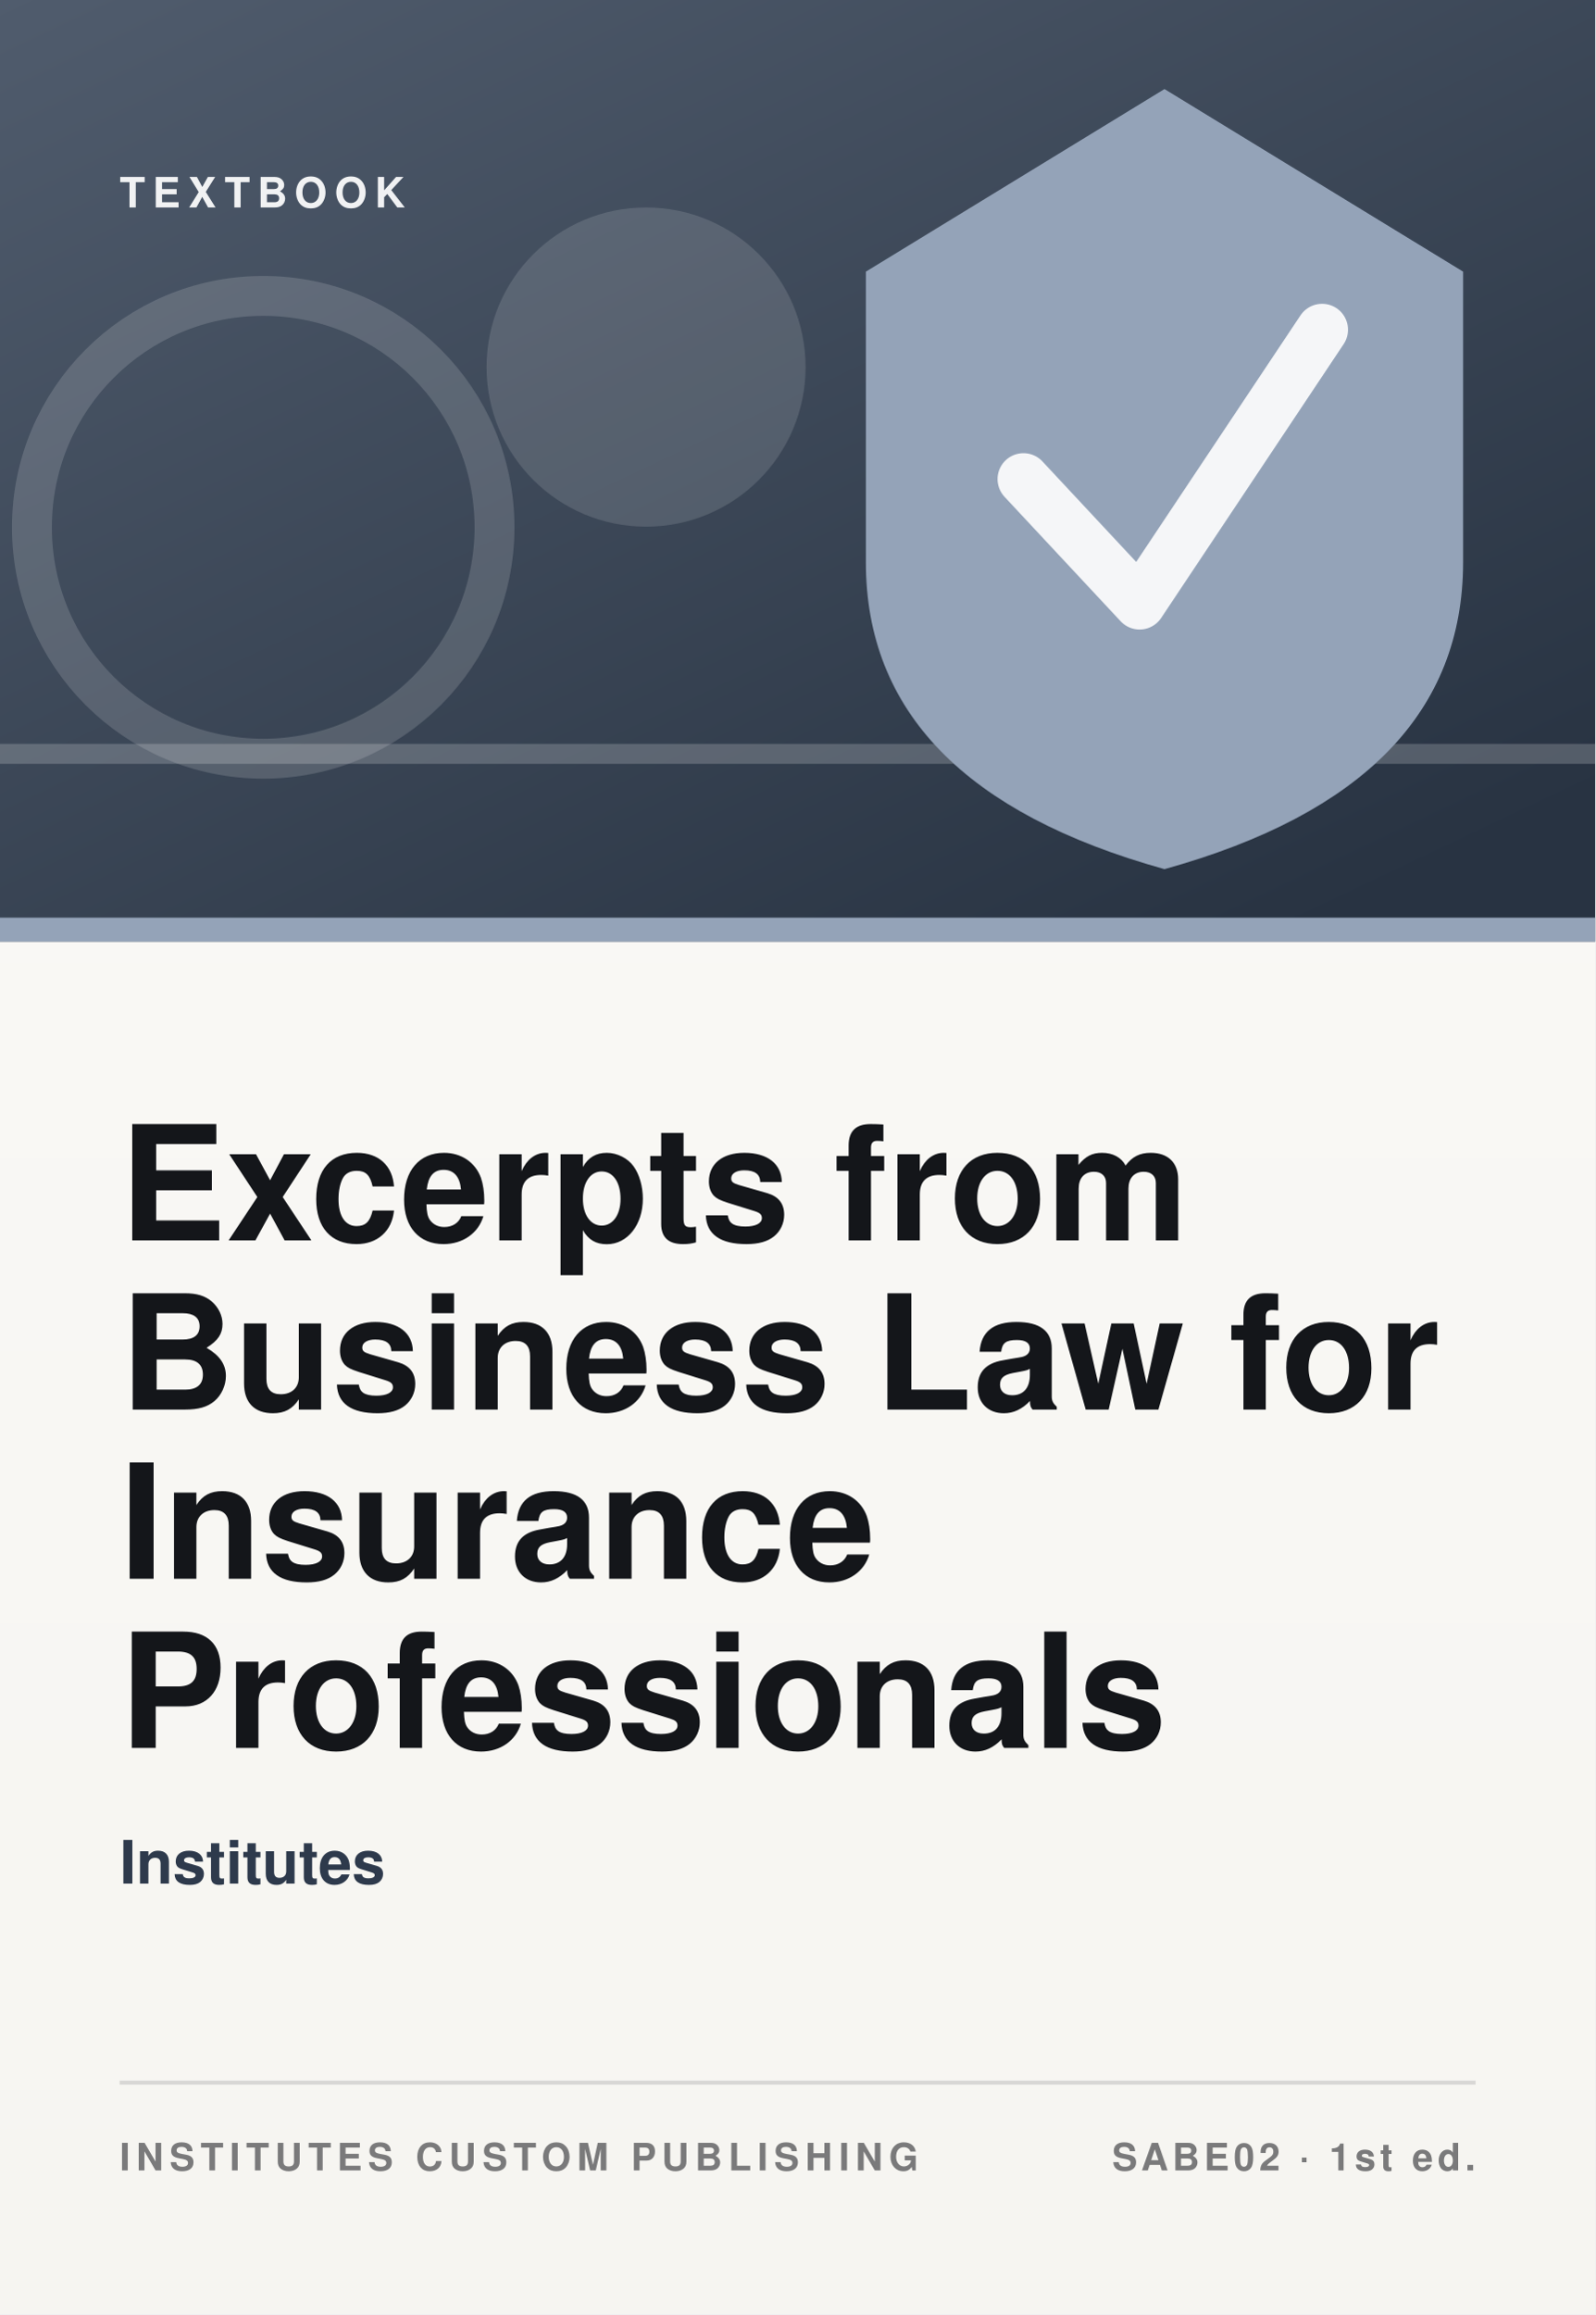
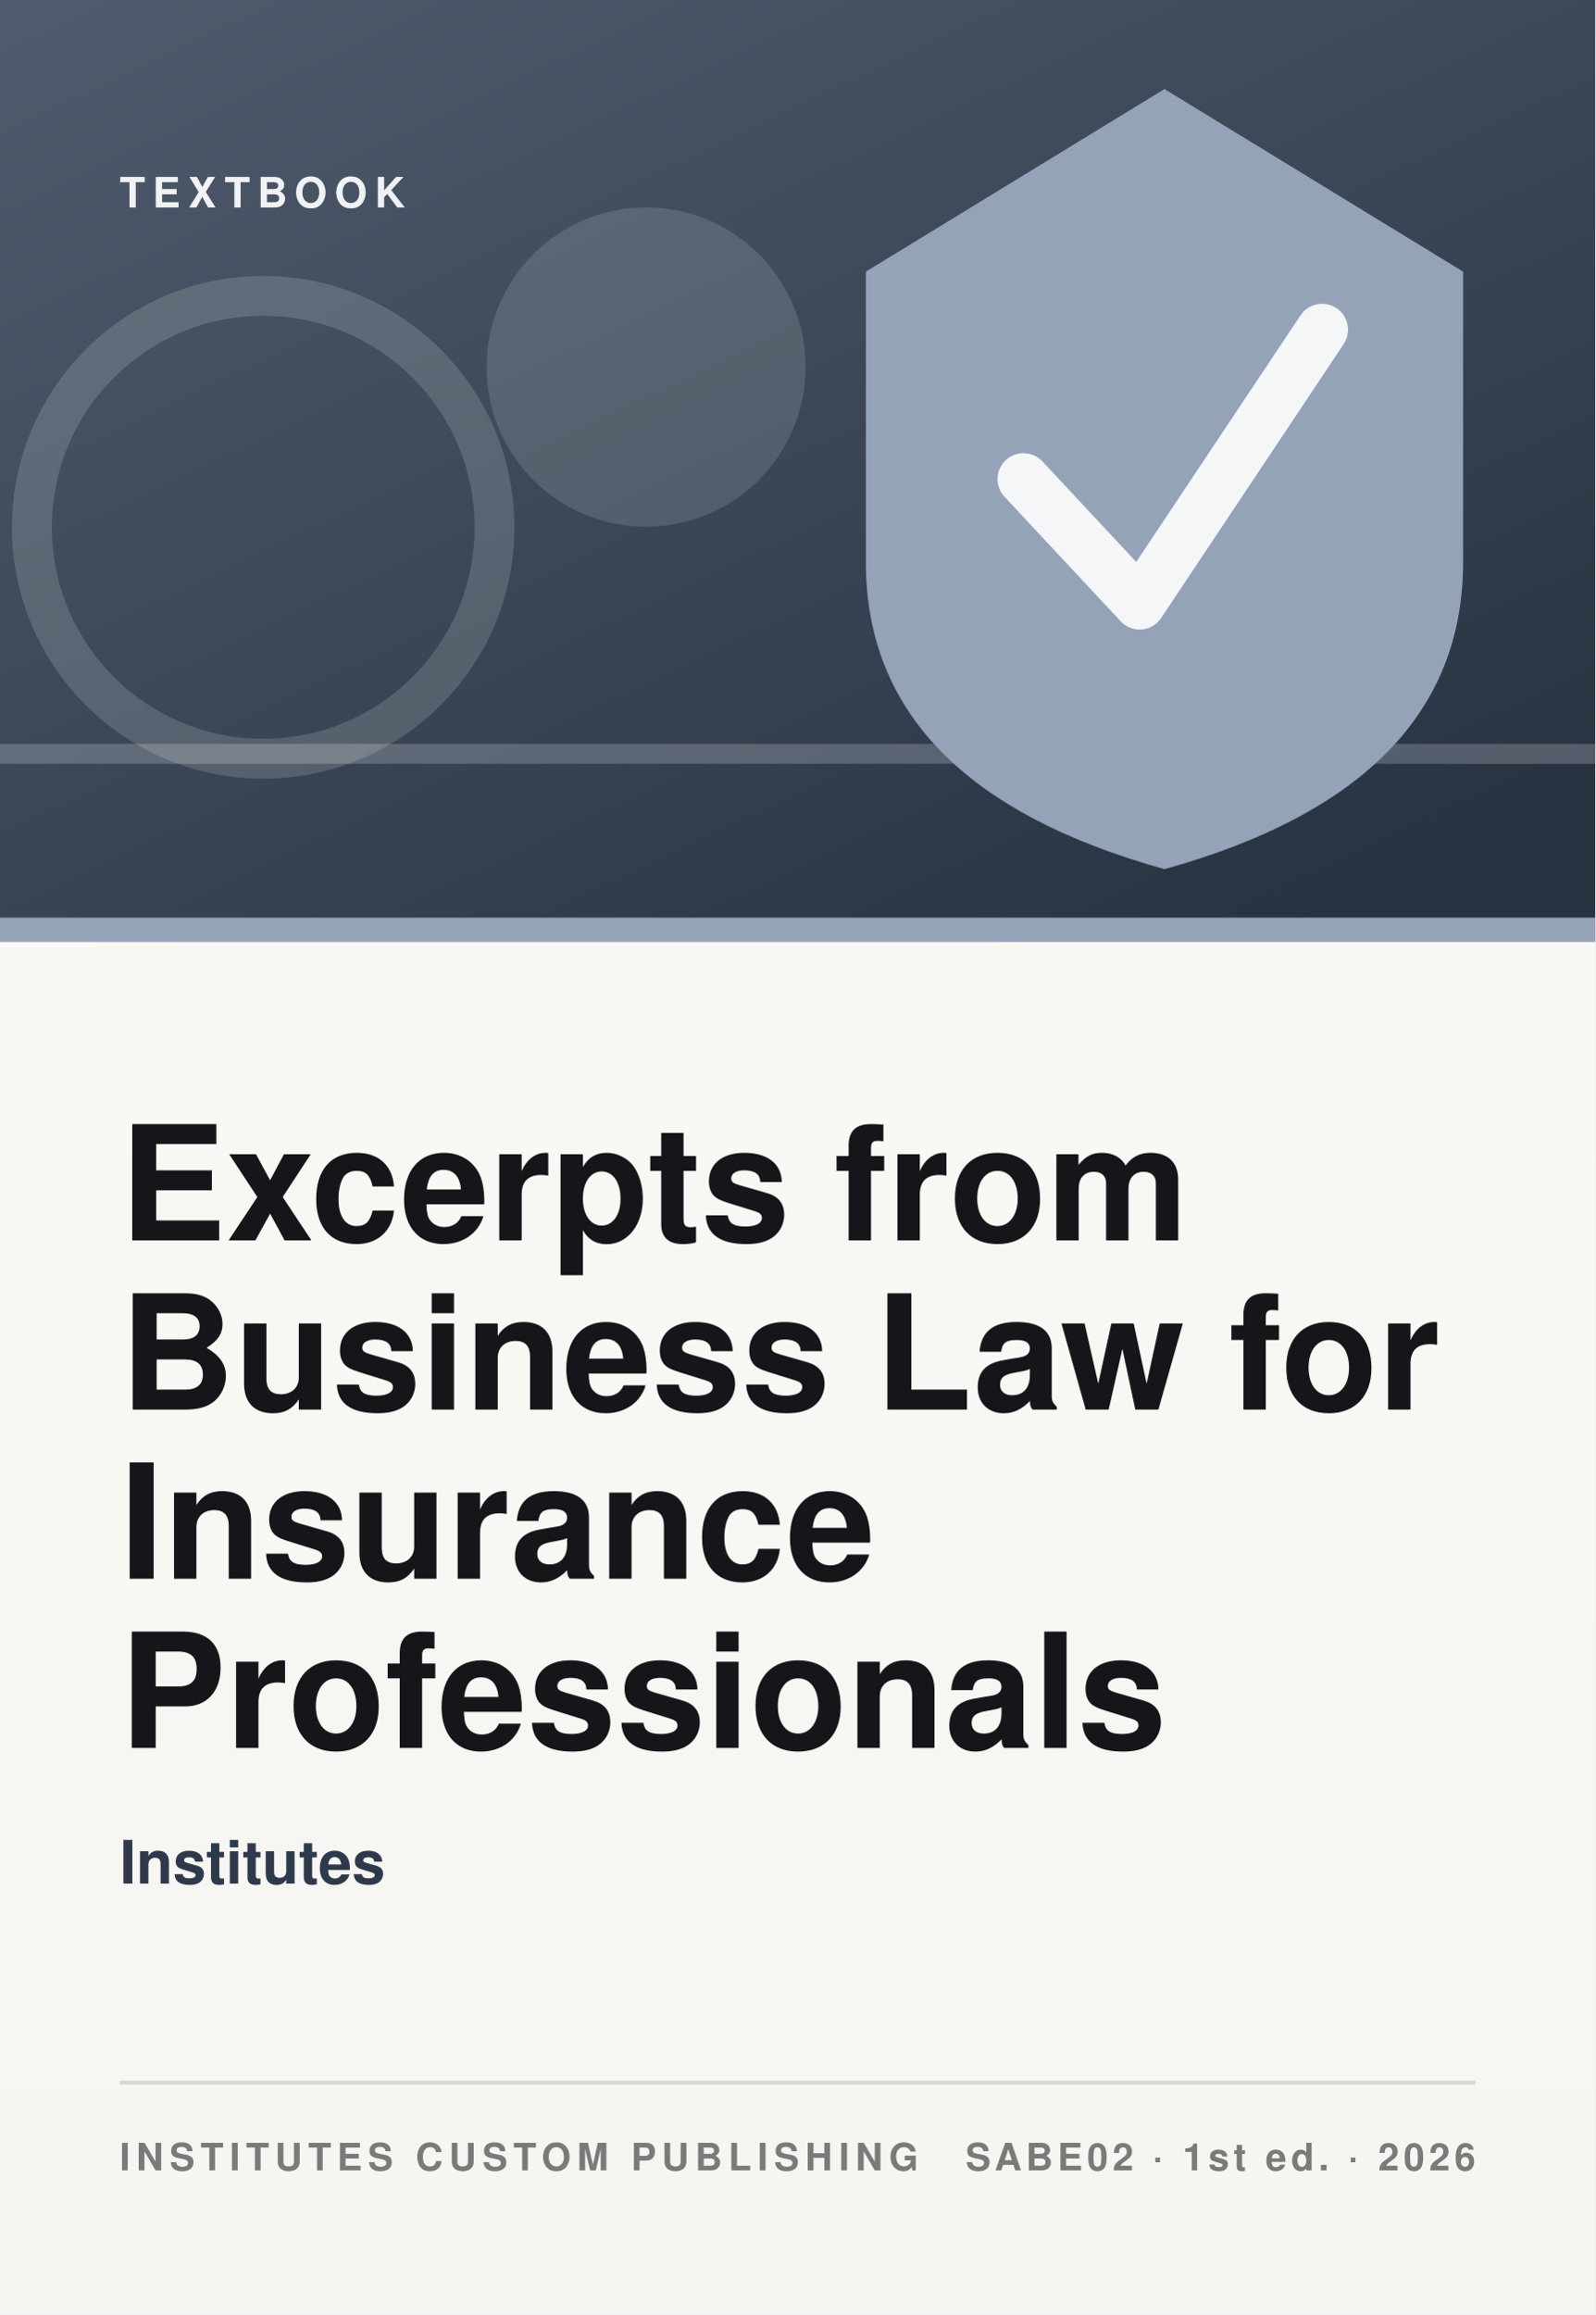
- <svg xmlns="http://www.w3.org/2000/svg" viewBox="0 0 400 580" width="400" height="580" role="img" aria-label="Cover of Excerpts from Business Law for Insurance Professionals — Institutes">
+ <svg xmlns="http://www.w3.org/2000/svg" viewBox="0 0 400 580" width="400" height="580" role="img" aria-label="Cover of Excerpts from Business Law for Insurance Professionals — Institutes — 2026">
  <defs>
-     <linearGradient id="band-c94a6f5" x1="0" y1="0" x2="0.8" y2="1">
+     <linearGradient id="band-3031fcb" x1="0" y1="0" x2="0.8" y2="1">
      <stop offset="0" stop-color="#505c6d" />
      <stop offset="1" stop-color="#283342" />
    </linearGradient>
-     <linearGradient id="paper-c94a6f5" x1="0" y1="0" x2="0" y2="1">
+     <linearGradient id="paper-3031fcb" x1="0" y1="0" x2="0" y2="1">
      <stop offset="0" stop-color="#fbfaf7" />
      <stop offset="1" stop-color="#f6f5f1" />
    </linearGradient>
-     <clipPath id="crop-c94a6f5">
+     <clipPath id="crop-3031fcb">
      <rect x="0" y="0" width="400" height="236" />
    </clipPath>
  </defs>
-   <rect x="0" y="0" width="400" height="580" fill="url(#paper-c94a6f5)" />
-   <g clip-path="url(#crop-c94a6f5)">
-     <rect x="0" y="0" width="400" height="236" fill="url(#band-c94a6f5)" />
+   <rect x="0" y="0" width="400" height="580" fill="url(#paper-3031fcb)" />
+   <g clip-path="url(#crop-3031fcb)">
+     <rect x="0" y="0" width="400" height="236" fill="url(#band-3031fcb)" />
    <circle cx="66" cy="132.16" r="58" fill="none" stroke="#ffffff" stroke-width="10" opacity="0.15" />
    <rect x="0" y="186.44" width="400" height="5" fill="#ffffff" opacity="0.2" />
    <path d="M 292 22.32 L 366.88 68.08 L 366.88 140.88 Q 366.88 197.04 292 217.84 Q 217.12 197.04 217.12 140.88 L 217.12 68.08 Z" fill="#94a3b8" />
    <path d="M 256.64 120.08 L 285.76 151.28 L 331.52 82.64" fill="none" stroke="#ffffff" stroke-width="13" opacity="0.9" stroke-linecap="round" stroke-linejoin="round" />
    <circle cx="162" cy="92" r="40" fill="#ffffff" opacity="0.13" />
  </g>
  <rect x="0" y="230" width="400" height="6" fill="#94a3b8" />
  <text x="30" y="52" font-family="'Helvetica Neue', Helvetica, Arial, sans-serif" font-size="10.5" font-weight="700" fill="#ffffff" text-anchor="start" letter-spacing="1.9" opacity="0.92">TEXTBOOK</text>
  <text x="30" y="310.9" font-family="'Helvetica Neue', Helvetica, Arial, sans-serif" font-size="40" font-weight="700" fill="#14161a" text-anchor="start">Excerpts from</text>
  <text x="30" y="353.3" font-family="'Helvetica Neue', Helvetica, Arial, sans-serif" font-size="40" font-weight="700" fill="#14161a" text-anchor="start">Business Law for</text>
  <text x="30" y="395.7" font-family="'Helvetica Neue', Helvetica, Arial, sans-serif" font-size="40" font-weight="700" fill="#14161a" text-anchor="start">Insurance</text>
  <text x="30" y="438.1" font-family="'Helvetica Neue', Helvetica, Arial, sans-serif" font-size="40" font-weight="700" fill="#14161a" text-anchor="start">Professionals</text>
  <text x="30" y="472.1" font-family="'Helvetica Neue', Helvetica, Arial, sans-serif" font-size="15" font-weight="600" fill="#2e3a4c" text-anchor="start">Institutes</text>
  <line x1="30" y1="522" x2="370" y2="522" stroke="#14161a" stroke-width="1" opacity="0.14" />
  <text x="30" y="544" font-family="'Helvetica Neue', Helvetica, Arial, sans-serif" font-size="9.5" font-weight="700" fill="#7a7a7b" text-anchor="start" letter-spacing="1.5">INSTITUTES CUSTOM PUBLISHING</text>
-   <text x="370" y="544" font-family="'Helvetica Neue', Helvetica, Arial, sans-serif" font-size="9.5" font-weight="600" fill="#7a7a7b" text-anchor="end" letter-spacing="1.1">SABE02 · 1st ed.</text>
+   <text x="370" y="544" font-family="'Helvetica Neue', Helvetica, Arial, sans-serif" font-size="9.5" font-weight="600" fill="#7a7a7b" text-anchor="end" letter-spacing="1.1">SABE02 · 1st ed. · 2026</text>
</svg>
